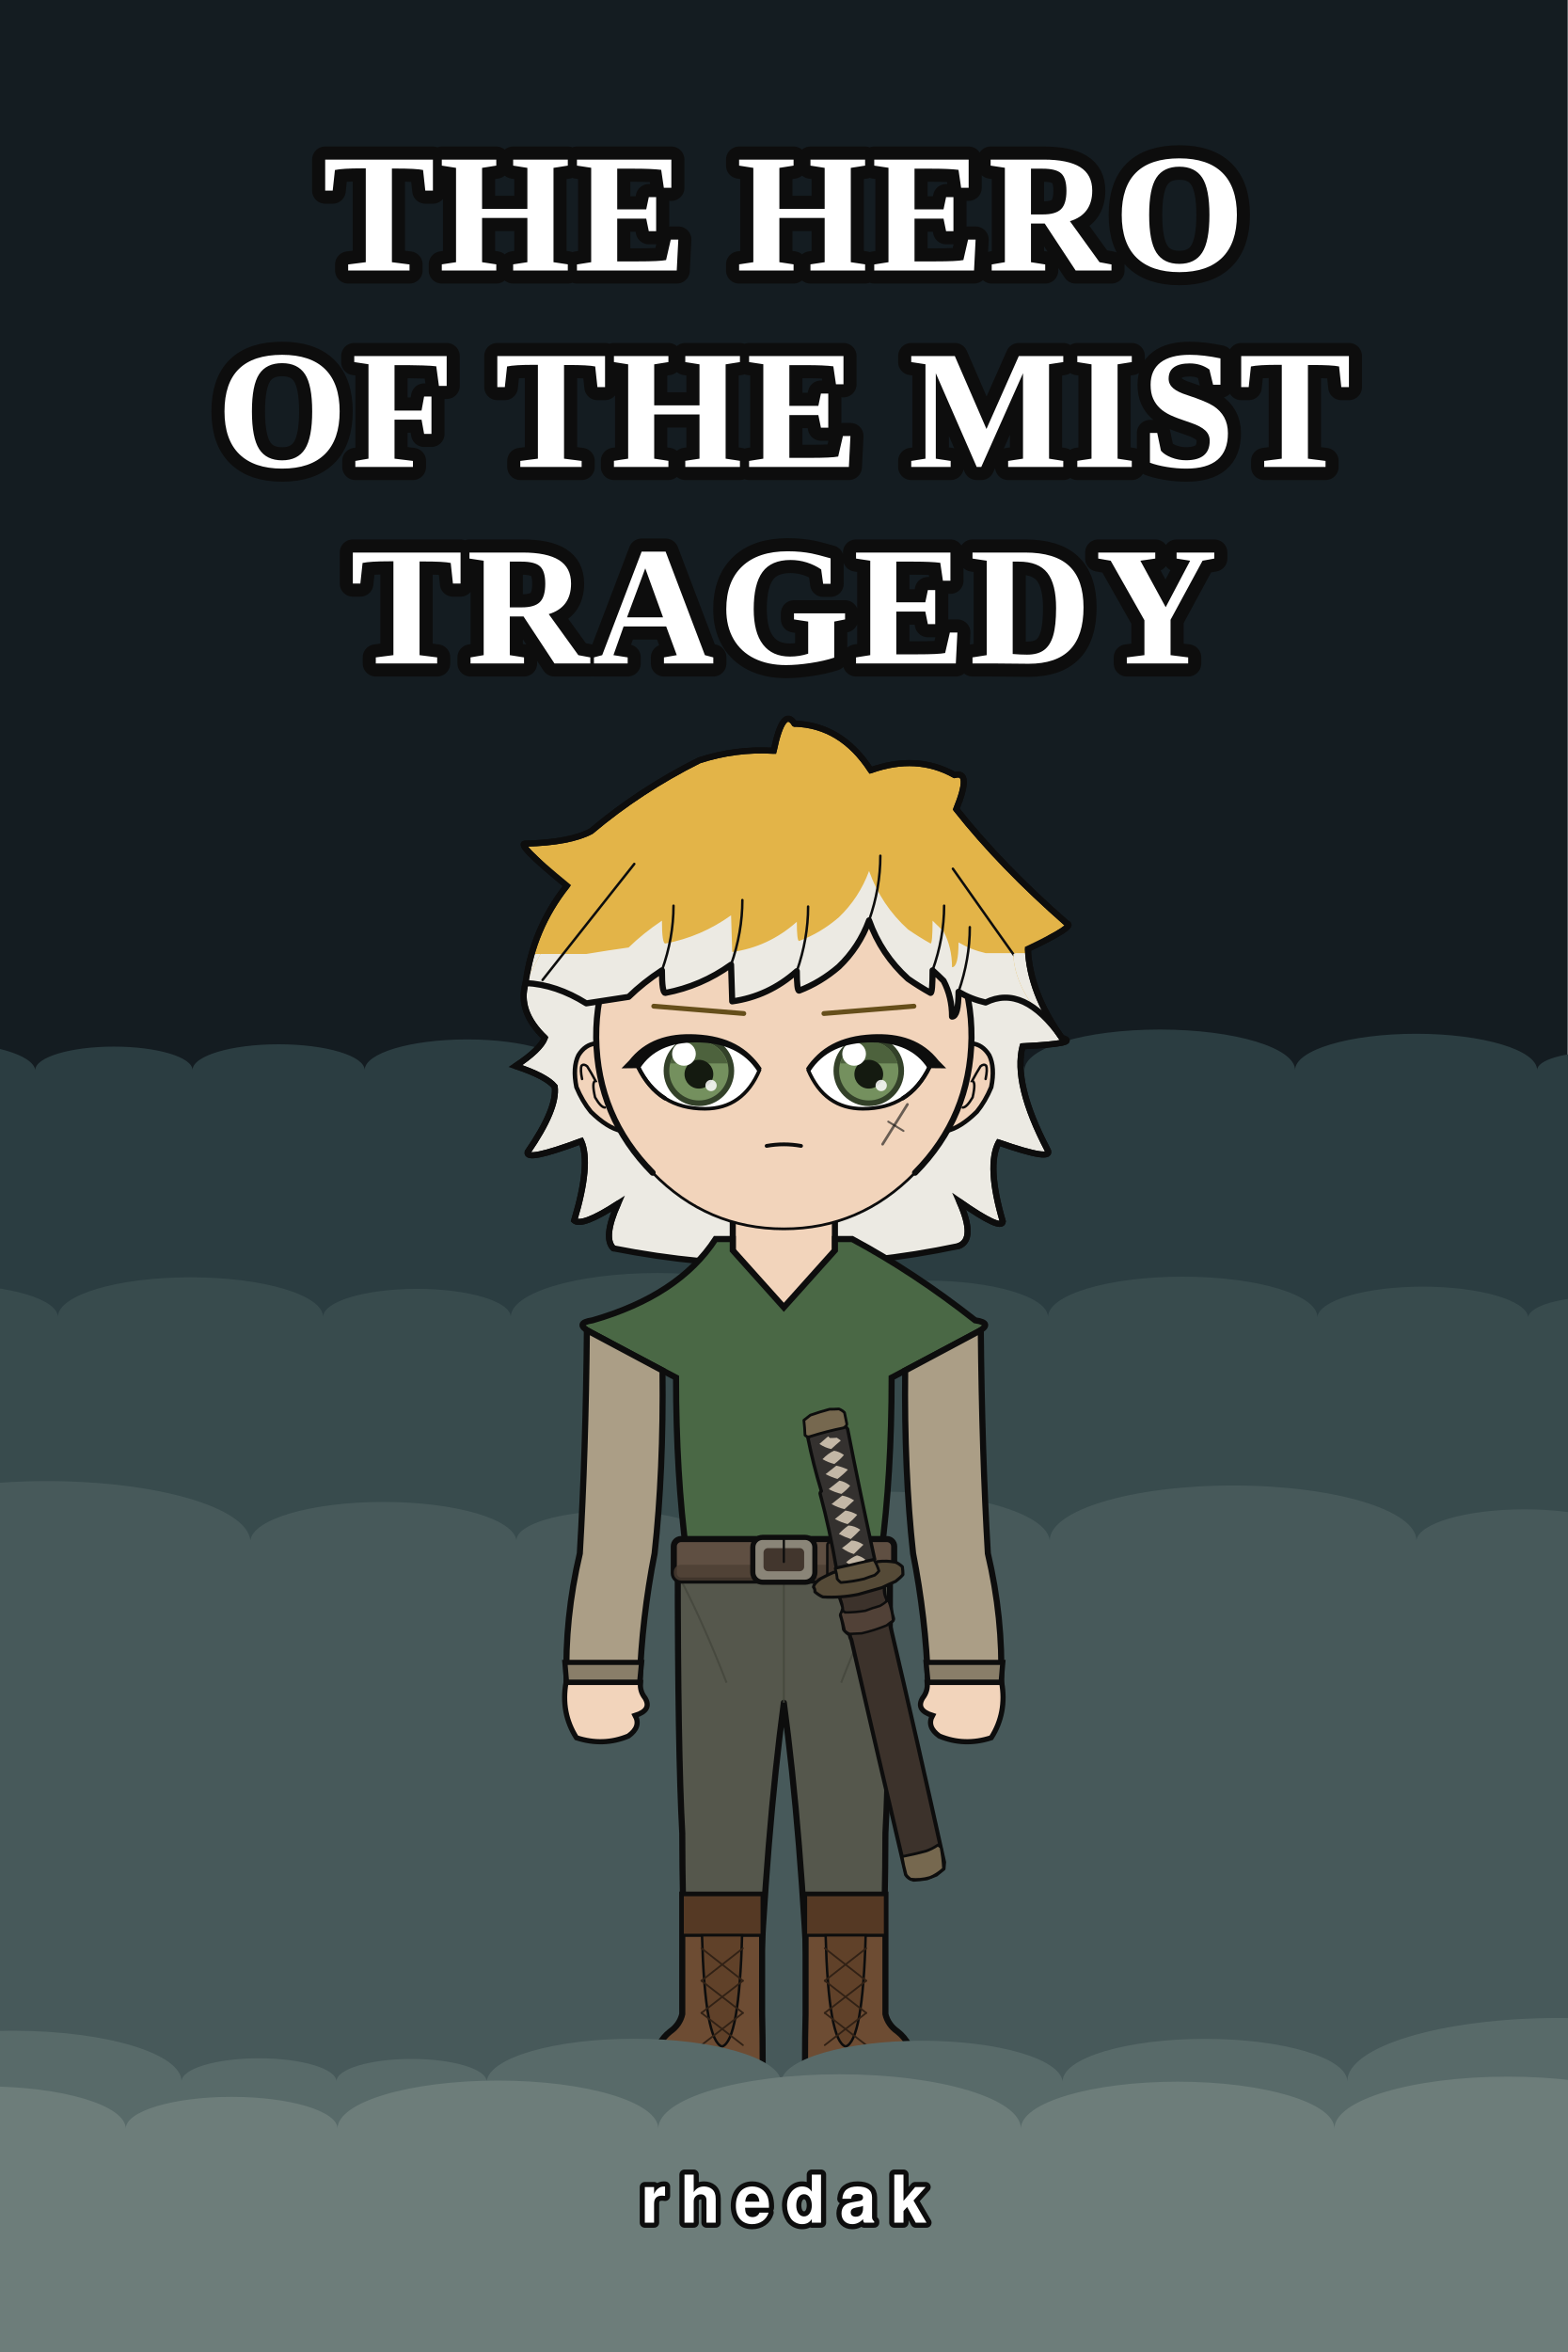
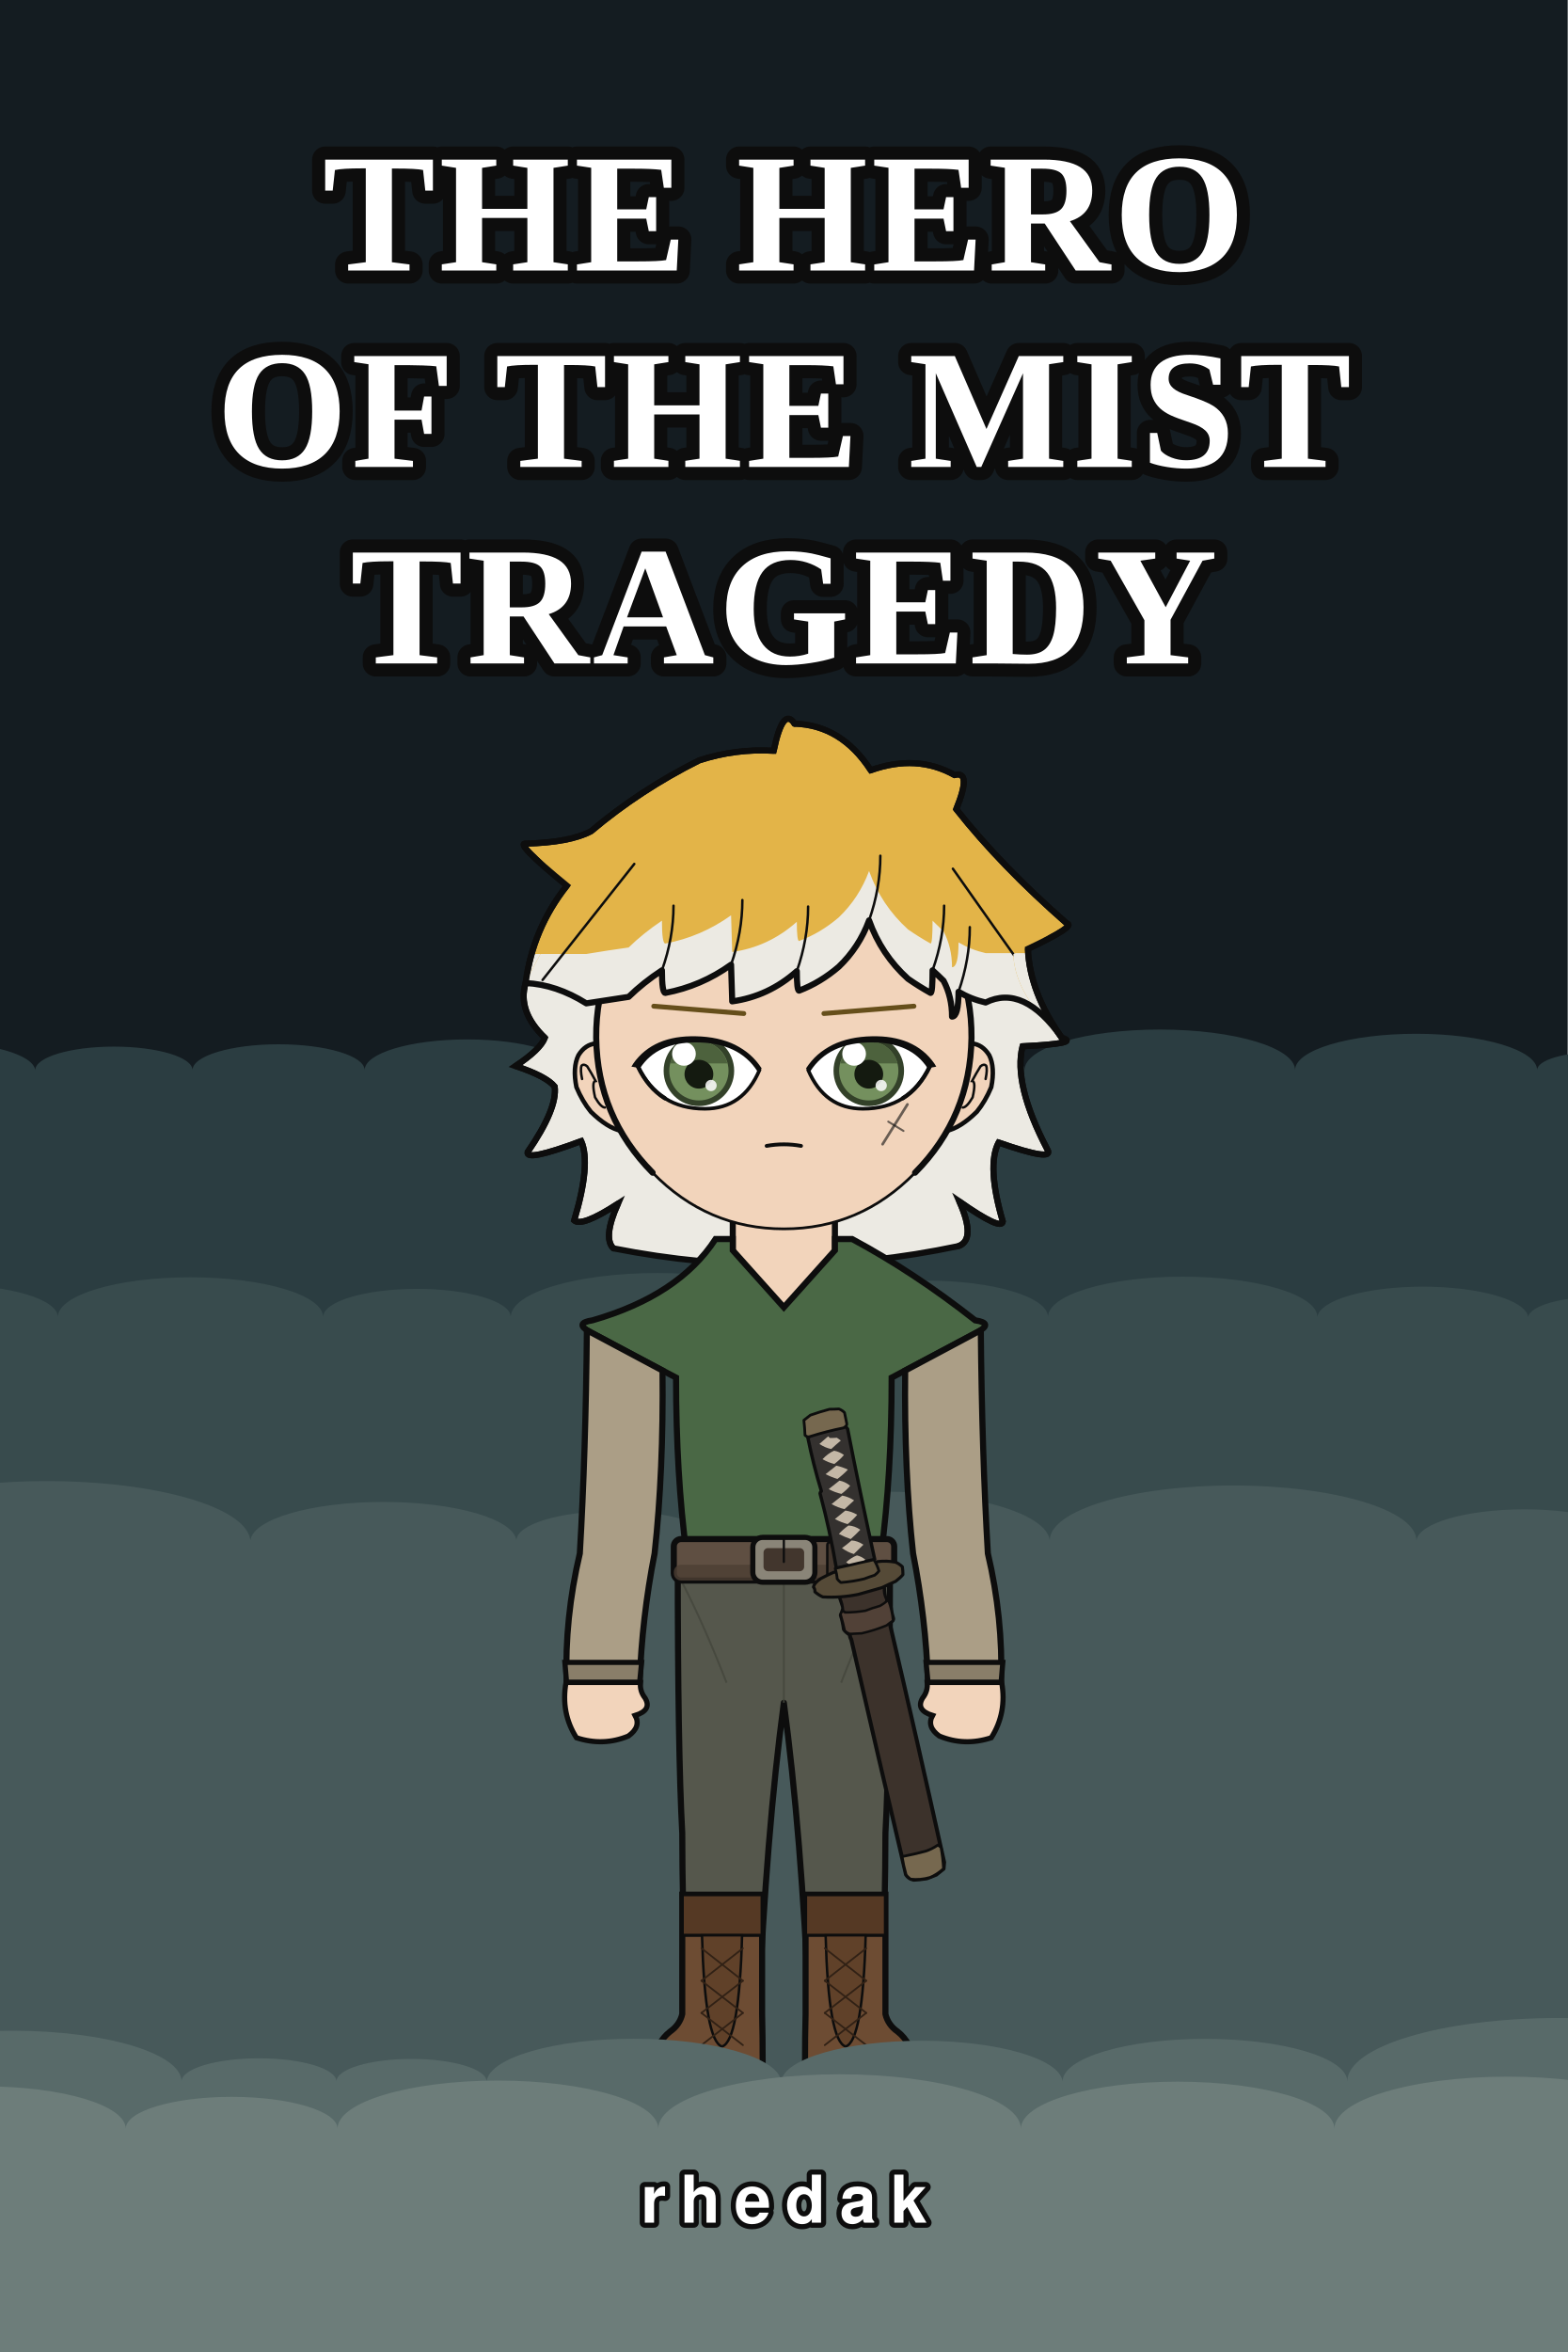
<svg xmlns="http://www.w3.org/2000/svg" width="1000" height="1500" viewBox="0 0 1000 1500">
  <rect width="1000" height="1500" fill="#141c21" />
  <rect y="780.0" width="1000" height="720.0" fill="#1e2b30" />
  <path d="M -100.0 1500.0 L -100.0 682.5 A 61.3 18.4 0 0 1 22.5 682.5 A 50.1 15.0 0 0 1 122.8 682.5 A 54.9 16.5 0 0 1 232.6 682.5 A 65.4 19.6 0 0 1 363.4 682.5 A 37.5 11.3 0 0 1 438.4 682.5 A 47.4 14.2 0 0 1 533.3 682.5 A 60.1 18.0 0 0 1 653.5 682.5 A 86.3 25.9 0 0 1 826.1 682.5 A 77.2 23.2 0 0 1 980.5 682.5 A 38.3 11.5 0 0 1 1057.1 682.5 A 87.7 26.3 0 0 1 1232.5 682.5 L 1232.5 1500.0 Z" fill="#2b3d41" />
  <path d="M -100.0 1500.0 L -100.0 840.0 A 68.4 20.5 0 0 1 36.9 840.0 A 84.6 25.4 0 0 1 206.1 840.0 A 59.8 18.0 0 0 1 325.8 840.0 A 93.5 28.1 0 0 1 512.9 840.0 A 77.8 23.3 0 0 1 668.5 840.0 A 85.9 25.8 0 0 1 840.3 840.0 A 67.3 20.2 0 0 1 974.8 840.0 A 45.5 13.6 0 0 1 1065.7 840.0 A 60.4 18.1 0 0 1 1186.6 840.0 L 1186.6 1500.0 Z" fill="#384b4d" />
  <path d="M -100.0 1500.0 L -100.0 982.5 A 129.9 39.0 0 0 1 159.7 982.5 A 84.9 25.5 0 0 1 329.4 982.5 A 62.6 18.8 0 0 1 454.7 982.5 A 107.5 32.2 0 0 1 669.6 982.5 A 116.9 35.1 0 0 1 903.5 982.5 A 69.0 20.7 0 0 1 1041.4 982.5 A 90.5 27.2 0 0 1 1222.5 982.5 L 1222.5 1500.0 Z" fill="#47595a" />
  <g transform="translate(140.0 454.5) scale(1.8)">
    <defs>
      <clipPath id="hair-tips">
        <path d="M 84.5 85.5 Q 107.3 85.5 130.0 85.5 Q 137.8 84.2 145.0 83.2 Q 150.1 78.2 156.8 73.7 Q 156.8 81.8 158.0 81.8 Q 170.7 79.4 181.3 71.8 Q 181.5 78.3 181.7 84.8 Q 194.6 83.0 204.6 74.1 Q 204.6 80.9 205.4 80.9 Q 213.0 78.1 219.5 72.5 Q 226.7 65.6 230.2 56.1 Q 234.5 68.2 244.0 76.8 Q 247.9 79.5 252.0 81.8 Q 252.7 81.8 252.7 73.7 Q 254.7 75.6 256.6 77.5 Q 259.6 83.2 259.6 90.2 Q 261.9 90.2 261.9 81.4 Q 266.3 84.0 271.5 85.2 Q 293.5 85.2 315.5 85.2 Q 315.5 220.6 315.5 290.8 Q 200.0 290.8 84.5 290.8 Z" />
      </clipPath>
      <clipPath id="hair-front">
        <path d="M 108.5 95.8 Q 119.3 96.3 130.0 103.0 Q 137.8 101.8 145.0 100.7 Q 150.1 95.7 156.8 91.3 Q 156.8 99.3 158.0 99.3 Q 170.7 96.9 181.3 89.3 Q 181.5 95.8 181.7 102.3 Q 194.6 100.5 204.6 91.6 Q 204.6 98.5 205.4 98.5 Q 213.0 95.6 219.5 90.0 Q 226.7 83.1 230.2 73.6 Q 234.5 85.7 244.0 94.3 Q 247.9 97.0 252.0 99.3 Q 252.7 99.3 252.7 91.3 Q 254.7 93.1 256.6 95.0 Q 259.6 100.7 259.6 107.7 Q 261.9 107.7 261.9 98.9 Q 266.3 101.5 271.5 102.7 Q 285.0 96.0 298.5 115.2 Q 281.9 100.1 281.3 85.6 Q 297.5 77.9 294.2 77.1 Q 272.4 58.0 257.4 39.1 Q 262.7 26.1 256.8 27.7 Q 244.3 20.7 228.9 26.1 Q 219.1 11.0 203.6 10.6 Q 199.8 4.7 196.6 19.6 Q 183.9 18.8 171.8 22.8 Q 152.1 32.6 135.8 46.4 Q 128.8 50.2 114.0 50.5 Q 110.0 50.0 127.7 64.6 Q 116.4 78.9 108.5 95.8 Z" />
      </clipPath>
    </defs>
    <path d="M 139.6 189.8 Q 135.8 186.1 141.2 174.0 Q 128.4 182.3 125.7 179.9 Q 131.7 159.9 128.2 151.8 Q 108.4 159.2 109.2 155.7 Q 119.8 140.3 118.8 132.5 Q 115.8 128.8 104.9 125.2 Q 113.7 119.4 115.3 115.2 Q 105.5 105.8 108.5 95.8 Q 111.0 76.6 123.1 61.3 Q 104.3 45.9 108.6 46.4 Q 124.2 46.0 131.7 42.0 Q 149.0 27.4 170.0 16.9 Q 182.9 12.7 196.4 13.5 Q 199.7 -2.3 203.8 3.9 Q 220.4 4.4 230.8 20.4 Q 247.1 14.6 260.5 22.1 Q 266.7 20.4 261.1 34.2 Q 277.0 54.3 300.3 74.7 Q 303.8 75.5 286.5 83.7 Q 287.1 99.1 298.5 115.2 Q 305.5 117.2 284.6 118.2 Q 281.2 131.5 293.4 154.8 Q 296.1 159.3 276.1 152.3 Q 271.8 160.6 277.6 180.3 Q 277.2 183.7 262.2 173.2 Q 268.2 186.7 261.9 189.0 Q 200.8 201.9 139.6 189.8 Z" fill="#e3b448" />
    <path d="M 139.6 189.8 Q 135.8 186.1 141.2 174.0 Q 128.4 182.3 125.7 179.9 Q 131.7 159.9 128.2 151.8 Q 108.4 159.2 109.2 155.7 Q 119.8 140.3 118.8 132.5 Q 115.8 128.8 104.9 125.2 Q 113.7 119.4 115.3 115.2 Q 105.5 105.8 108.5 95.8 Q 111.0 76.6 123.1 61.3 Q 104.3 45.9 108.6 46.4 Q 124.2 46.0 131.7 42.0 Q 149.0 27.4 170.0 16.9 Q 182.9 12.7 196.4 13.5 Q 199.7 -2.3 203.8 3.9 Q 220.4 4.4 230.8 20.4 Q 247.1 14.6 260.5 22.1 Q 266.7 20.4 261.1 34.2 Q 277.0 54.3 300.3 74.7 Q 303.8 75.5 286.5 83.7 Q 287.1 99.1 298.5 115.2 Q 305.5 117.2 284.6 118.2 Q 281.2 131.5 293.4 154.8 Q 296.1 159.3 276.1 152.3 Q 271.8 160.6 277.6 180.3 Q 277.2 183.7 262.2 173.2 Q 268.2 186.7 261.9 189.0 Q 200.8 201.9 139.6 189.8 Z" fill="#eceae3" clip-path="url(#hair-tips)" />
    <path d="M 139.6 189.8 Q 135.8 186.1 141.2 174.0 Q 128.4 182.3 125.7 179.9 Q 131.7 159.9 128.2 151.8 Q 108.4 159.2 109.2 155.7 Q 119.8 140.3 118.8 132.5 Q 115.8 128.8 104.9 125.2 Q 113.7 119.4 115.3 115.2 Q 105.5 105.8 108.5 95.8 Q 111.0 76.6 123.1 61.3 Q 104.3 45.9 108.6 46.4 Q 124.2 46.0 131.7 42.0 Q 149.0 27.4 170.0 16.9 Q 182.9 12.7 196.4 13.5 Q 199.7 -2.3 203.8 3.9 Q 220.4 4.4 230.8 20.4 Q 247.1 14.6 260.5 22.1 Q 266.7 20.4 261.1 34.2 Q 277.0 54.3 300.3 74.7 Q 303.8 75.5 286.5 83.7 Q 287.1 99.1 298.5 115.2 Q 305.5 117.2 284.6 118.2 Q 281.2 131.5 293.4 154.8 Q 296.1 159.3 276.1 152.3 Q 271.8 160.6 277.6 180.3 Q 277.2 183.7 262.2 173.2 Q 268.2 186.7 261.9 189.0 Q 200.8 201.9 139.6 189.8 Z" fill="none" stroke="#0d0d0d" stroke-width="2.16" stroke-linecap="round" stroke-linejoin="round" />
    <path d="M 181.9 199.2 Q 167.3 215.1 138.8 223.6 Q 134.5 224.9 134.5 229.2 Q 134.5 235.6 150.3 235.6 L 152.7 235.6 L 152.7 231.3 L 166.1 231.3 Q 166.1 269.9 169.8 297.9 Q 169.8 318.7 169.8 335.7 L 194.2 335.7 L 200.0 335.7 L 205.8 335.7 L 230.2 335.7 Q 230.2 318.7 230.2 297.9 Q 233.9 269.9 233.9 235.6 L 233.9 231.3 L 247.3 231.3 L 247.3 235.6 L 249.7 235.6 Q 265.5 235.6 265.5 229.2 Q 265.5 224.9 261.2 223.6 Q 240.6 206.9 218.1 199.2 Z" fill="#f2d4bb" stroke="#0d0d0d" stroke-width="2.16" />
    <rect x="181.9" y="172.5" width="36.3" height="38.0" rx="12.7" fill="#f2d4bb" />
    <line x1="181.9" y1="172.5" x2="181.9" y2="199.2" stroke="#0d0d0d" stroke-width="2.16" />
    <line x1="218.1" y1="172.5" x2="218.1" y2="199.2" stroke="#0d0d0d" stroke-width="2.16" />
    <path d="M 162.4 300.1 L 237.6 300.1 Q 237.6 367.9 236.0 397.0 Q 236.0 419.4 234.7 461.1 L 209.0 461.1 Q 206.2 397.0 200.0 350.8 Q 193.8 397.0 191.0 461.1 L 165.3 461.1 Q 164.0 419.4 164.0 397.0 Q 162.4 367.9 162.4 300.1 Z" fill="#55574c" stroke="#0d0d0d" stroke-width="2.16" stroke-linejoin="round" />
    <line x1="200.0" y1="306.2" x2="200.0" y2="350.8" stroke="#44463c" stroke-width="0.71" opacity="0.8" />
    <path d="M 164.0 308.2 Q 171.8 323.4 179.7 343.7" fill="none" stroke="#44463c" stroke-width="0.71" opacity="0.8" />
    <path d="M 236.0 308.2 Q 228.2 323.4 220.3 343.7" fill="none" stroke="#44463c" stroke-width="0.71" opacity="0.8" />
    <path d="M 192.3 418.8 L 192.3 461.1 Q 192.5 468.3 192.5 479.7 Q 192.5 485.0 187.3 485.0 L 159.0 485.0 Q 153.8 485.0 153.8 478.7 Q 154.7 471.2 159.7 467.3 Q 163.1 464.9 164.0 461.1 L 164.0 418.8 Z" fill="#6d4c33" stroke="#0d0d0d" stroke-width="2.16" />
    <path d="M 192.5 479.3 L 153.8 479.3 L 153.8 479.7 Q 153.8 485.0 159.0 485.0 L 187.3 485.0 Q 192.5 485.0 192.5 479.7 Z" fill="#4c3320" />
    <rect x="164.0" y="418.8" width="28.3" height="14.4" fill="#553924" stroke="#0d0d0d" stroke-width="1.11" />
    <path d="M 171.0 433.2 L 185.2 433.2 Q 184.2 470.7 178.1 472.6 Q 172.0 470.7 171.0 433.2 Z" fill="#604129" stroke="#0d0d0d" stroke-width="0.87" />
    <line x1="185.5" y1="437.8" x2="170.8" y2="449.3" stroke="#312115" stroke-width="0.63" stroke-linecap="round" />
    <line x1="170.8" y1="437.8" x2="185.5" y2="449.3" stroke="#312115" stroke-width="0.63" stroke-linecap="round" />
    <line x1="185.5" y1="449.3" x2="170.8" y2="460.7" stroke="#312115" stroke-width="0.63" stroke-linecap="round" />
    <line x1="170.8" y1="449.3" x2="185.5" y2="460.7" stroke="#312115" stroke-width="0.63" stroke-linecap="round" />
    <line x1="185.5" y1="460.7" x2="170.8" y2="472.1" stroke="#312115" stroke-width="0.63" stroke-linecap="round" />
    <line x1="170.8" y1="460.7" x2="185.5" y2="472.1" stroke="#312115" stroke-width="0.63" stroke-linecap="round" />
    <path d="M 207.7 418.8 L 207.7 461.1 Q 207.5 468.3 207.5 479.7 Q 207.5 485.0 212.7 485.0 L 241.0 485.0 Q 246.2 485.0 246.2 478.7 Q 245.3 471.2 240.3 467.3 Q 236.9 464.9 236.0 461.1 L 236.0 418.8 Z" fill="#6d4c33" stroke="#0d0d0d" stroke-width="2.16" />
    <path d="M 207.5 479.3 L 246.2 479.3 L 246.2 479.7 Q 246.2 485.0 241.0 485.0 L 212.7 485.0 Q 207.5 485.0 207.5 479.7 Z" fill="#4c3320" />
    <rect x="207.7" y="418.8" width="28.3" height="14.4" fill="#553924" stroke="#0d0d0d" stroke-width="1.11" />
    <path d="M 214.8 433.2 L 229.0 433.2 Q 228.0 470.7 221.9 472.6 Q 215.8 470.7 214.8 433.2 Z" fill="#604129" stroke="#0d0d0d" stroke-width="0.87" />
    <line x1="229.2" y1="437.8" x2="214.5" y2="449.3" stroke="#312115" stroke-width="0.63" stroke-linecap="round" />
    <line x1="214.5" y1="437.8" x2="229.2" y2="449.3" stroke="#312115" stroke-width="0.63" stroke-linecap="round" />
    <line x1="229.2" y1="449.3" x2="214.5" y2="460.7" stroke="#312115" stroke-width="0.63" stroke-linecap="round" />
    <line x1="214.5" y1="449.3" x2="229.2" y2="460.7" stroke="#312115" stroke-width="0.63" stroke-linecap="round" />
    <line x1="229.2" y1="460.7" x2="214.5" y2="472.1" stroke="#312115" stroke-width="0.63" stroke-linecap="round" />
    <line x1="214.5" y1="460.7" x2="229.2" y2="472.1" stroke="#312115" stroke-width="0.63" stroke-linecap="round" />
    <path d="M 175.8 186.5 Q 162.8 206.5 132.2 215.3 Q 125.5 216.3 131.4 219.5 L 161.8 235.6 Q 161.8 269.9 165.5 297.9 Q 165.2 299.1 165.2 300.1 L 234.8 300.1 Q 234.8 299.1 234.5 297.9 Q 238.2 269.9 238.2 235.6 L 268.6 219.5 Q 274.5 216.3 267.8 215.3 Q 246.2 198.3 224.2 186.5 L 218.1 186.5 L 218.1 190.5 L 200.0 210.7 L 181.9 190.5 L 181.9 186.5 Z" fill="#4a6845" stroke="#0d0d0d" stroke-width="2.16" />
    <rect x="161.0" y="292.8" width="78.1" height="14.7" rx="2.6" fill="#5f4f42" stroke="#0d0d0d" stroke-width="2.16" />
    <rect x="161.0" y="301.9" width="78.1" height="5.6" rx="2.6" fill="#4c3e33" opacity="0.8" />
    <rect x="189.0" y="292.2" width="22.0" height="15.9" rx="3.5" fill="#8a8578" stroke="#0d0d0d" stroke-width="1.83" />
    <rect x="192.8" y="296.0" width="14.4" height="8.2" rx="1.6" fill="#42362d" />
    <line x1="200.0" y1="292.2" x2="200.0" y2="300.9" stroke="#0d0d0d" stroke-width="0.79" stroke-linecap="round" />
    <rect x="215.4" y="293.9" width="3.2" height="12.3" rx="1.0" fill="#42362d" stroke="#0d0d0d" stroke-width="0.87" />
    <path d="M 250.7 413.0 Q 248.3 413.4 246.0 413.5 Q 244.2 413.1 243.3 411.7 Q 233.4 369.7 223.9 328.4 Q 223.4 327.6 223.4 326.7 Q 221.9 325.7 221.3 324.8 Q 221.0 322.3 220.2 319.8 Q 220.8 318.4 221.1 317.2 Q 220.5 315.4 219.9 313.6 Q 220.4 313.1 221.0 312.7 Q 224.2 312.4 227.5 311.8 Q 231.0 310.9 234.4 309.5 Q 235.0 309.4 235.5 310.0 Q 235.5 311.9 236.0 313.9 Q 236.8 314.4 237.7 314.9 Q 237.8 317.9 238.7 320.8 Q 239.0 321.6 237.5 322.5 Q 247.4 364.7 256.8 407.3 Q 256.7 408.5 256.6 409.6 Q 255.3 410.7 254.0 411.7 Q 252.4 412.3 250.7 413.0 Z" fill="#3c322b" stroke="#0d0d0d" stroke-width="1.40" stroke-linejoin="round" />
    <path d="M 235.5 310.0 Q 235.3 312.1 236.3 314.1 Q 236.6 315.1 235.5 316.2 Q 231.2 317.9 227.0 319.1 Q 225.1 319.2 223.1 319.3 Q 222.0 319.1 221.0 318.3 Q 220.9 315.9 219.9 313.6 Q 220.4 313.1 221.0 312.7 Q 224.2 312.4 227.5 311.8 Q 231.0 310.9 234.4 309.5 Q 235.0 309.4 235.5 310.0 Z" fill="#3c322b" stroke="#0d0d0d" stroke-width="0.86" stroke-linejoin="round" />
    <path d="M 237.0 314.4 Q 238.4 318.0 238.7 321.7 Q 237.5 322.5 236.4 323.4 Q 232.0 325.2 227.6 326.2 Q 225.5 326.3 223.4 326.4 Q 222.5 326.1 221.6 325.3 Q 221.0 322.5 220.2 319.8 Q 219.9 319.0 221.0 318.3 Q 221.3 318.6 221.7 318.8 Q 225.3 318.8 228.9 318.2 Q 231.4 317.2 234.0 316.5 Q 235.5 315.7 237.0 314.4 Z" fill="#514137" stroke="#0d0d0d" stroke-width="0.86" stroke-linejoin="round" />
    <path d="M 254.6 401.2 Q 255.2 401.6 255.7 402.0 Q 256.4 405.8 256.6 409.6 Q 254.1 411.8 251.8 412.7 Q 248.3 413.7 244.9 413.3 Q 243.8 412.5 243.3 411.7 Q 242.4 408.5 241.9 405.3 Q 246.1 404.5 250.2 403.4 Q 252.4 402.7 254.6 401.2 Z" fill="#76684f" stroke="#0d0d0d" stroke-width="0.97" stroke-linejoin="round" />
    <path d="M 210.5 309.8 Q 210.8 308.3 213.1 306.8 Q 215.3 305.6 217.6 304.6 Q 218.5 304.3 219.4 305.1 Q 219.0 306.4 219.9 307.6 Q 222.4 307.5 224.9 307.4 Q 227.8 306.4 230.7 305.9 Q 231.9 305.3 232.9 304.7 Q 233.1 303.1 232.4 301.6 Q 232.4 301.2 233.2 300.8 Q 236.4 300.4 239.6 301.0 Q 240.8 301.5 242.0 302.6 Q 242.2 304.0 242.2 305.4 Q 241.3 306.5 239.6 307.8 Q 237.2 308.8 234.8 310.0 Q 230.6 311.2 226.4 312.4 Q 220.0 313.7 213.8 313.3 Q 212.4 312.7 211.0 311.5 Q 211.1 310.6 210.5 309.8 Z" fill="#554a37" stroke="#0d0d0d" stroke-width="1.08" stroke-linejoin="round" />
    <path d="M 221.6 252.8 Q 222.3 253.3 222.6 253.8 Q 227.1 276.8 232.2 300.0 Q 231.8 300.2 230.9 300.3 Q 225.4 301.6 219.7 302.9 Q 218.8 303.1 218.6 303.1 Q 216.3 289.6 212.9 276.9 Q 212.7 276.4 213.3 275.8 Q 210.4 266.3 208.5 256.8 Q 210.5 255.5 212.5 254.9 Q 217.0 254.1 221.6 252.8 Z" fill="#34312f" stroke="#0d0d0d" stroke-width="1.19" stroke-linejoin="round" />
    <path d="M 207.8 250.4 Q 208.5 249.8 209.3 249.2 Q 211.7 248.4 214.1 247.5 Q 214.8 247.5 215.5 247.4 Q 216.0 247.8 216.5 248.2 Q 215.9 248.7 215.4 249.1 Q 213.7 249.4 212.1 249.9 Q 211.0 250.5 209.9 251.4 Q 208.8 251.2 207.8 250.4 Z" fill="#c3b7a6" />
    <path d="M 220.2 257.9 Q 218.4 259.4 216.8 260.9 Q 214.7 260.5 212.6 259.1 Q 214.1 257.8 215.7 256.4 Q 216.0 256.7 216.3 257.0 Q 217.6 257.0 218.8 256.9 Q 219.5 257.4 220.2 257.9 Z" fill="#c3b7a6" />
    <path d="M 213.7 264.5 Q 215.7 262.4 217.8 261.5 Q 219.6 261.8 221.3 263.0 Q 220.0 264.6 217.9 266.2 Q 215.8 265.7 213.7 264.5 Z" fill="#c3b7a6" />
    <path d="M 214.8 269.8 Q 216.7 268.3 218.6 266.8 Q 220.6 267.2 222.7 268.2 Q 221.1 269.9 219.0 271.5 Q 216.9 270.9 214.8 269.8 Z" fill="#c3b7a6" />
    <path d="M 215.9 275.1 Q 217.8 273.6 219.7 272.1 Q 221.6 272.4 223.5 273.9 Q 222.3 275.4 220.4 276.8 Q 218.1 276.3 215.9 275.1 Z" fill="#c3b7a6" />
    <path d="M 216.9 280.4 Q 218.8 278.9 220.7 277.4 Q 222.9 277.8 224.9 279.1 Q 223.3 280.6 221.5 282.2 Q 219.2 281.7 216.9 280.4 Z" fill="#c3b7a6" />
    <path d="M 218.1 285.7 Q 220.0 284.2 221.8 282.7 Q 224.0 283.0 226.0 284.2 Q 224.7 285.8 222.6 287.5 Q 220.3 286.9 218.1 285.7 Z" fill="#c3b7a6" />
    <path d="M 219.5 291.0 Q 220.8 289.5 222.9 288.0 Q 225.1 288.1 227.1 289.5 Q 225.6 291.1 223.7 292.8 Q 221.6 292.1 219.5 291.0 Z" fill="#c3b7a6" />
    <path d="M 220.6 296.0 Q 222.4 294.7 224.0 293.3 Q 226.1 293.4 228.2 294.8 Q 226.5 296.4 224.8 298.1 Q 222.7 297.5 220.6 296.0 Z" fill="#c3b7a6" />
    <path d="M 228.9 300.1 Q 227.4 301.3 225.9 302.5 Q 224.7 302.4 223.5 302.1 Q 222.8 301.6 222.1 301.0 Q 224.0 299.3 225.9 298.6 Q 227.4 298.9 228.9 300.1 Z" fill="#c3b7a6" />
    <path d="M 233.7 304.1 Q 233.2 304.8 232.2 305.6 Q 230.3 306.2 228.5 306.9 Q 224.3 307.9 220.2 308.2 Q 219.3 307.5 218.9 306.9 Q 218.8 305.3 218.2 303.2 Q 219.3 303.0 220.4 302.7 Q 223.3 302.1 226.5 301.3 Q 227.6 301.1 228.8 300.8 Q 230.4 300.5 231.9 300.1 Q 233.1 302.0 233.7 304.1 Z" fill="#5e523d" stroke="#0d0d0d" stroke-width="0.97" stroke-linejoin="round" />
    <path d="M 207.5 256.0 Q 207.4 253.4 207.1 250.7 Q 208.2 249.8 209.4 248.9 Q 212.8 247.7 216.2 246.8 Q 217.9 246.8 219.5 246.7 Q 220.6 247.1 221.5 248.0 Q 221.9 249.9 222.3 251.9 Q 222.5 252.6 221.2 253.4 Q 215.2 254.6 209.2 256.5 Q 208.3 256.8 207.5 256.0 Z" fill="#76684f" stroke="#0d0d0d" stroke-width="0.97" stroke-linejoin="round" />
    <path d="M 157.0 233.1 L 130.2 218.8 Q 129.8 262.3 127.7 297.9 Q 122.3 320.8 123.0 343.6 L 148.9 343.6 Q 149.7 320.8 154.2 297.9 Q 157.4 268.7 157.0 233.1 Z" fill="#ab9e86" stroke="#0d0d0d" stroke-width="2.16" />
    <path d="M 122.4 336.5 L 149.6 336.5 L 148.9 343.6 L 123.0 343.6 Z" fill="#897e69" stroke="#0d0d0d" stroke-width="1.83" />
    <path d="M 122.8 343.6 Q 120.9 354.4 126.5 363.2 Q 136.0 366.3 144.9 362.6 Q 149.5 359.3 147.3 355.3 Q 153.4 353.4 150.8 349.1 Q 148.9 346.7 149.2 343.6 Z" fill="#f2d4bb" stroke="#0d0d0d" stroke-width="1.83" />
    <path d="M 243.0 233.1 L 269.8 218.8 Q 270.2 262.3 272.3 297.9 Q 277.7 320.8 277.0 343.6 L 251.1 343.6 Q 250.3 320.8 245.8 297.9 Q 242.6 268.7 243.0 233.1 Z" fill="#ab9e86" stroke="#0d0d0d" stroke-width="2.16" />
    <path d="M 250.4 336.5 L 277.6 336.5 L 277.0 343.6 L 251.1 343.6 Z" fill="#897e69" stroke="#0d0d0d" stroke-width="1.83" />
    <path d="M 277.2 343.6 Q 279.1 354.4 273.5 363.2 Q 264.0 366.3 255.1 362.6 Q 250.5 359.3 252.7 355.3 Q 246.6 353.4 249.2 349.1 Q 251.1 346.7 250.8 343.6 Z" fill="#f2d4bb" stroke="#0d0d0d" stroke-width="1.83" />
    <path d="M 133.5 117.2 Q 129.6 117.5 127.2 121.4 Q 125.1 125.7 126.5 132.7 Q 128.6 137.7 131.6 141.4 Q 137.4 147.1 142.4 148.2 Z" fill="#f2d4bb" />
    <path d="M 133.5 117.2 Q 129.6 117.5 127.2 121.4 Q 125.1 125.7 126.5 132.7 Q 128.6 137.7 131.6 141.4 Q 137.4 147.1 142.4 148.2" fill="none" stroke="#0d0d0d" stroke-width="1.58" stroke-linecap="round" />
    <path d="M 128.5 129.8 Q 127.8 126.4 128.3 125.1 Q 129.1 124.3 130.3 125.3 Q 131.8 127.7 133.3 130.5 Q 131.8 130.6 133.1 136.3 Q 135.2 139.9 136.6 139.9" fill="none" stroke="#0d0d0d" stroke-width="0.87" stroke-linecap="round" />
    <path d="M 266.5 117.2 Q 270.4 117.5 272.8 121.4 Q 274.9 125.7 273.5 132.7 Q 271.4 137.7 268.4 141.4 Q 262.6 147.1 257.6 148.2 Z" fill="#f2d4bb" />
    <path d="M 266.5 117.2 Q 270.4 117.5 272.8 121.4 Q 274.9 125.7 273.5 132.7 Q 271.4 137.7 268.4 141.4 Q 262.6 147.1 257.6 148.2" fill="none" stroke="#0d0d0d" stroke-width="1.58" stroke-linecap="round" />
    <path d="M 271.5 129.8 Q 272.2 126.4 271.7 125.1 Q 270.9 124.3 269.7 125.3 Q 268.2 127.7 266.7 130.5 Q 268.2 130.6 266.9 136.3 Q 264.8 139.9 263.4 139.9" fill="none" stroke="#0d0d0d" stroke-width="0.87" stroke-linecap="round" />
    <path d="M 200.0 47.9 Q 227.6 47.9 247.1 67.6 Q 266.7 87.3 266.5 115.2 Q 266.1 143.2 246.5 163.0 Q 227.1 182.9 200.0 182.9 Q 172.9 182.9 153.5 163.0 Q 133.9 143.2 133.5 115.2 Q 133.3 87.3 152.9 67.6 Q 172.4 47.9 200.0 47.9 Z" fill="#f2d4bb" />
    <path d="M 153.5 163.0 Q 133.9 143.2 133.5 115.2 Q 133.3 87.3 152.9 67.6 Q 172.4 47.9 200.0 47.9 Q 227.6 47.9 247.1 67.6 Q 266.7 87.3 266.5 115.2 Q 266.1 143.2 246.5 163.0" fill="none" stroke="#0d0d0d" stroke-width="2.16" stroke-linecap="round" />
    <path d="M 246.5 163.0 Q 227.1 182.9 200.0 182.9 Q 172.9 182.9 153.5 163.0" fill="none" stroke="#0d0d0d" stroke-width="0.95" stroke-linecap="round" />
    <line x1="185.8" y1="106.6" x2="153.9" y2="104.0" stroke="#664f1b" stroke-width="1.73" stroke-linecap="round" />
    <defs>
      <clipPath id="eye-l">
        <path d="M 191.4 126.6 Q 184.6 115.9 168.8 115.9 Q 154.5 115.9 148.3 125.4 Q 155.5 140.3 172.0 140.3 Q 185.5 140.3 191.4 126.6 Z" />
      </clipPath>
    </defs>
    <path d="M 191.4 126.6 Q 184.6 115.9 168.8 115.9 Q 154.5 115.9 148.3 125.4 Q 155.5 140.3 172.0 140.3 Q 185.5 140.3 191.4 126.6 Z" fill="white" stroke="none" />
    <g clip-path="url(#eye-l)">
      <circle cx="169.9" cy="126.9" r="12.5" fill="#334129" />
      <circle cx="169.9" cy="126.9" r="10.5" fill="#74905e" />
      <path d="M 159.72 124.27 A 10.47 10.47 0 0 1 179.99 124.27 Z" fill="#4d623d" />
      <circle cx="169.9" cy="128.1" r="5.1" fill="#141a10" />
      <circle cx="164.6" cy="120.9" r="4.2" fill="white" />
      <circle cx="174.2" cy="132.1" r="2.0" fill="white" opacity="0.85" />
    </g>
    <path d="M 148.32 125.43 L 149.25 127.23 L 150.26 128.92 L 151.34 130.50 L 152.49 131.95 L 153.71 133.30 L 155.01 134.52 L 156.38 135.63 L 157.83 136.62 L 159.34 137.49 L 160.93 138.25 L 162.60 138.89 L 164.33 139.42 L 166.14 139.82 L 168.03 140.12 L 169.98 140.29 L 172.01 140.35 L 173.67 140.29 L 175.27 140.13 L 176.81 139.86 L 178.29 139.49 L 179.72 139.00 L 181.08 138.41 L 182.38 137.71 L 183.62 136.90 L 184.80 135.99 L 185.92 134.97 L 186.98 133.84 L 187.99 132.60 L 188.93 131.25 L 189.81 129.80 L 190.63 128.24 L 191.40 126.57" fill="none" stroke="#0d0d0d" stroke-width="1.27" stroke-linecap="round" />
    <path d="M 148.32 125.43 L 149.25 127.23 L 150.26 128.92 L 151.34 130.50 L 152.49 131.95 L 153.71 133.30 L 155.01 134.52 L 156.38 135.63 L 157.83 136.62" fill="none" stroke="#0d0d0d" stroke-width="1.47" stroke-linecap="round" />
-     <path d="M 192.15 126.05 L 191.24 124.74 L 190.24 123.48 L 189.17 122.31 L 188.05 121.19 L 186.87 120.14 L 185.60 119.17 L 184.26 118.28 L 182.85 117.47 L 181.35 116.74 L 179.78 116.09 L 178.13 115.53 L 176.41 115.05 L 174.61 114.65 L 172.74 114.34 L 170.80 114.12 L 168.78 113.97 L 166.94 113.91 L 165.15 113.93 L 163.40 114.02 L 161.70 114.19 L 160.04 114.45 L 158.43 114.79 L 156.86 115.22 L 155.34 115.74 L 153.87 116.35 L 152.44 117.06 L 151.07 117.87 L 149.75 118.77 L 148.50 119.77 L 147.30 120.87 L 146.18 122.06 L 145.19 123.24 L 142.46 126.02 L 149.07 125.95 L 149.86 124.82 L 150.69 123.80 L 151.57 122.84 L 152.52 121.96 L 153.53 121.14 L 154.59 120.40 L 155.72 119.73 L 156.92 119.12 L 158.17 118.59 L 159.49 118.13 L 160.88 117.73 L 162.33 117.41 L 163.84 117.16 L 165.42 116.98 L 167.07 116.87 L 168.78 116.83 L 170.68 116.87 L 172.50 116.99 L 174.25 117.20 L 175.93 117.48 L 177.54 117.84 L 179.08 118.29 L 180.54 118.81 L 181.93 119.41 L 183.26 120.09 L 184.51 120.85 L 185.69 121.68 L 186.81 122.60 L 187.86 123.59 L 188.85 124.67 L 189.77 125.83 L 190.64 127.09 Z" fill="#0d0d0d" stroke="none" />
+     <path d="M 192.15 126.05 L 191.24 124.74 L 190.24 123.48 L 189.17 122.31 L 188.02 121.22 L 186.80 120.22 L 185.51 119.31 L 184.16 118.47 L 182.74 117.70 L 181.24 117.02 L 179.67 116.43 L 178.03 115.92 L 176.32 115.50 L 174.54 115.16 L 172.69 114.91 L 170.77 114.74 L 168.78 114.66 L 166.97 114.66 L 165.22 114.73 L 163.52 114.88 L 161.88 115.11 L 160.29 115.42 L 158.76 115.81 L 157.28 116.28 L 155.85 116.84 L 154.49 117.48 L 153.18 118.20 L 151.93 119.01 L 150.74 119.91 L 149.61 120.89 L 148.56 121.95 L 147.56 123.10 L 146.68 124.28 L 145.98 125.42 L 149.07 125.95 L 149.86 124.82 L 150.69 123.80 L 151.57 122.84 L 152.52 121.96 L 153.53 121.14 L 154.59 120.40 L 155.72 119.73 L 156.92 119.12 L 158.17 118.59 L 159.49 118.13 L 160.88 117.73 L 162.33 117.41 L 163.84 117.16 L 165.42 116.98 L 167.07 116.87 L 168.78 116.83 L 170.68 116.87 L 172.50 116.99 L 174.25 117.20 L 175.93 117.48 L 177.54 117.84 L 179.08 118.29 L 180.54 118.81 L 181.93 119.41 L 183.26 120.09 L 184.51 120.85 L 185.69 121.68 L 186.81 122.60 L 187.86 123.59 L 188.85 124.67 L 189.77 125.83 L 190.64 127.09 Z" fill="#0d0d0d" stroke="none" />
    <line x1="214.2" y1="106.6" x2="246.1" y2="104.0" stroke="#664f1b" stroke-width="1.73" stroke-linecap="round" />
    <defs>
      <clipPath id="eye-r">
        <path d="M 208.6 126.6 Q 215.4 115.9 231.2 115.9 Q 245.5 115.9 251.7 125.4 Q 244.5 140.3 228.0 140.3 Q 214.5 140.3 208.6 126.6 Z" />
      </clipPath>
    </defs>
    <path d="M 208.6 126.6 Q 215.4 115.9 231.2 115.9 Q 245.5 115.9 251.7 125.4 Q 244.5 140.3 228.0 140.3 Q 214.5 140.3 208.6 126.6 Z" fill="white" stroke="none" />
    <g clip-path="url(#eye-r)">
      <circle cx="230.1" cy="126.9" r="12.5" fill="#334129" />
      <circle cx="230.1" cy="126.9" r="10.5" fill="#74905e" />
      <path d="M 220.01 124.27 A 10.47 10.47 0 0 1 240.28 124.27 Z" fill="#4d623d" />
      <circle cx="230.1" cy="128.1" r="5.1" fill="#141a10" />
      <circle cx="224.9" cy="120.9" r="4.2" fill="white" />
      <circle cx="234.5" cy="132.1" r="2.0" fill="white" opacity="0.85" />
    </g>
    <path d="M 251.68 125.43 L 250.75 127.23 L 249.74 128.92 L 248.66 130.50 L 247.51 131.95 L 246.29 133.30 L 244.99 134.52 L 243.62 135.63 L 242.17 136.62 L 240.66 137.49 L 239.07 138.25 L 237.40 138.89 L 235.67 139.42 L 233.86 139.82 L 231.97 140.12 L 230.02 140.29 L 227.99 140.35 L 226.33 140.29 L 224.73 140.13 L 223.19 139.86 L 221.71 139.49 L 220.28 139.00 L 218.92 138.41 L 217.62 137.71 L 216.38 136.90 L 215.20 135.99 L 214.08 134.97 L 213.02 133.84 L 212.01 132.60 L 211.07 131.25 L 210.19 129.80 L 209.37 128.24 L 208.60 126.57" fill="none" stroke="#0d0d0d" stroke-width="1.27" stroke-linecap="round" />
    <path d="M 251.68 125.43 L 250.75 127.23 L 249.74 128.92 L 248.66 130.50 L 247.51 131.95 L 246.29 133.30 L 244.99 134.52 L 243.62 135.63 L 242.17 136.62" fill="none" stroke="#0d0d0d" stroke-width="1.47" stroke-linecap="round" />
-     <path d="M 207.85 126.05 L 208.76 124.74 L 209.76 123.48 L 210.83 122.31 L 211.95 121.19 L 213.13 120.14 L 214.40 119.17 L 215.74 118.28 L 217.15 117.47 L 218.65 116.74 L 220.22 116.09 L 221.87 115.53 L 223.59 115.05 L 225.39 114.65 L 227.26 114.34 L 229.20 114.12 L 231.22 113.97 L 233.06 113.91 L 234.85 113.93 L 236.60 114.02 L 238.30 114.19 L 239.96 114.45 L 241.57 114.79 L 243.14 115.22 L 244.66 115.74 L 246.13 116.35 L 247.56 117.06 L 248.93 117.87 L 250.25 118.77 L 251.50 119.77 L 252.70 120.87 L 253.82 122.06 L 254.81 123.24 L 257.54 126.02 L 250.93 125.95 L 250.14 124.82 L 249.31 123.80 L 248.43 122.84 L 247.48 121.96 L 246.47 121.14 L 245.41 120.40 L 244.28 119.73 L 243.08 119.12 L 241.83 118.59 L 240.51 118.13 L 239.12 117.73 L 237.67 117.41 L 236.16 117.16 L 234.58 116.98 L 232.93 116.87 L 231.22 116.83 L 229.32 116.87 L 227.50 116.99 L 225.75 117.20 L 224.07 117.48 L 222.46 117.84 L 220.92 118.29 L 219.46 118.81 L 218.07 119.41 L 216.74 120.09 L 215.49 120.85 L 214.31 121.68 L 213.19 122.60 L 212.14 123.59 L 211.15 124.67 L 210.23 125.83 L 209.36 127.09 Z" fill="#0d0d0d" stroke="none" />
+     <path d="M 207.85 126.05 L 208.76 124.74 L 209.76 123.48 L 210.83 122.31 L 211.98 121.22 L 213.20 120.22 L 214.49 119.31 L 215.84 118.47 L 217.26 117.70 L 218.76 117.02 L 220.33 116.43 L 221.97 115.92 L 223.68 115.50 L 225.46 115.16 L 227.31 114.91 L 229.23 114.74 L 231.22 114.66 L 233.03 114.66 L 234.78 114.73 L 236.48 114.88 L 238.12 115.11 L 239.71 115.42 L 241.24 115.81 L 242.72 116.28 L 244.15 116.84 L 245.51 117.48 L 246.82 118.20 L 248.07 119.01 L 249.26 119.91 L 250.39 120.89 L 251.44 121.95 L 252.44 123.10 L 253.32 124.28 L 254.02 125.42 L 250.93 125.95 L 250.14 124.82 L 249.31 123.80 L 248.43 122.84 L 247.48 121.96 L 246.47 121.14 L 245.41 120.40 L 244.28 119.73 L 243.08 119.12 L 241.83 118.59 L 240.51 118.13 L 239.12 117.73 L 237.67 117.41 L 236.16 117.16 L 234.58 116.98 L 232.93 116.87 L 231.22 116.83 L 229.32 116.87 L 227.50 116.99 L 225.75 117.20 L 224.07 117.48 L 222.46 117.84 L 220.92 118.29 L 219.46 118.81 L 218.07 119.41 L 216.74 120.09 L 215.49 120.85 L 214.31 121.68 L 213.19 122.60 L 212.14 123.59 L 211.15 124.67 L 210.23 125.83 L 209.36 127.09 Z" fill="#0d0d0d" stroke="none" />
    <path d="M 193.9 153.5 Q 200.0 152.4 206.1 153.5" fill="none" stroke="#0d0d0d" stroke-width="1.34" stroke-linecap="round" />
    <line x1="235.0" y1="152.9" x2="243.8" y2="138.8" stroke="#0d0d0d" stroke-width="0.95" stroke-linecap="round" opacity="0.6" />
    <line x1="237.0" y1="144.9" x2="242.4" y2="148.2" stroke="#0d0d0d" stroke-width="0.71" stroke-linecap="round" opacity="0.6" />
    <path d="M 108.5 95.8 Q 119.3 96.3 130.0 103.0 Q 137.8 101.8 145.0 100.7 Q 150.1 95.7 156.8 91.3 Q 156.8 99.3 158.0 99.3 Q 170.7 96.9 181.3 89.3 Q 181.5 95.8 181.7 102.3 Q 194.6 100.5 204.6 91.6 Q 204.6 98.5 205.4 98.5 Q 213.0 95.6 219.5 90.0 Q 226.7 83.1 230.2 73.6 Q 234.5 85.7 244.0 94.3 Q 247.9 97.0 252.0 99.3 Q 252.7 99.3 252.7 91.3 Q 254.7 93.1 256.6 95.0 Q 259.6 100.7 259.6 107.7 Q 261.9 107.7 261.9 98.9 Q 266.3 101.5 271.5 102.7 Q 285.0 96.0 298.5 115.2 Q 281.9 100.1 281.3 85.6 Q 297.5 77.9 294.2 77.1 Q 272.4 58.0 257.4 39.1 Q 262.7 26.1 256.8 27.7 Q 244.3 20.7 228.9 26.1 Q 219.1 11.0 203.6 10.6 Q 199.8 4.7 196.6 19.6 Q 183.9 18.8 171.8 22.8 Q 152.1 32.6 135.8 46.4 Q 128.8 50.2 114.0 50.5 Q 110.0 50.0 127.7 64.6 Q 116.4 78.9 108.5 95.8 Z" fill="#e3b448" />
    <path d="M 108.5 95.8 Q 119.3 96.3 130.0 103.0 Q 137.8 101.8 145.0 100.7 Q 150.1 95.7 156.8 91.3 Q 156.8 99.3 158.0 99.3 Q 170.7 96.9 181.3 89.3 Q 181.5 95.8 181.7 102.3 Q 194.6 100.5 204.6 91.6 Q 204.6 98.5 205.4 98.5 Q 213.0 95.6 219.5 90.0 Q 226.7 83.1 230.2 73.6 Q 234.5 85.7 244.0 94.3 Q 247.9 97.0 252.0 99.3 Q 252.7 99.3 252.7 91.3 Q 254.7 93.1 256.6 95.0 Q 259.6 100.7 259.6 107.7 Q 261.9 107.7 261.9 98.9 Q 266.3 101.5 271.5 102.7 Q 285.0 96.0 298.5 115.2 Q 281.9 100.1 281.3 85.6 Q 297.5 77.9 294.2 77.1 Q 272.4 58.0 257.4 39.1 Q 262.7 26.1 256.8 27.7 Q 244.3 20.7 228.9 26.1 Q 219.1 11.0 203.6 10.6 Q 199.8 4.7 196.6 19.6 Q 183.9 18.8 171.8 22.8 Q 152.1 32.6 135.8 46.4 Q 128.8 50.2 114.0 50.5 Q 110.0 50.0 127.7 64.6 Q 116.4 78.9 108.5 95.8 Z" fill="#eceae3" clip-path="url(#hair-tips)" />
    <path d="M 108.5 95.8 Q 119.3 96.3 130.0 103.0 Q 137.8 101.8 145.0 100.7 Q 150.1 95.7 156.8 91.3 Q 156.8 99.3 158.0 99.3 Q 170.7 96.9 181.3 89.3 Q 181.5 95.8 181.7 102.3 Q 194.6 100.5 204.6 91.6 Q 204.6 98.5 205.4 98.5 Q 213.0 95.6 219.5 90.0 Q 226.7 83.1 230.2 73.6 Q 234.5 85.7 244.0 94.3 Q 247.9 97.0 252.0 99.3 Q 252.7 99.3 252.7 91.3 Q 254.7 93.1 256.6 95.0 Q 259.6 100.7 259.6 107.7 Q 261.9 107.7 261.9 98.9 Q 266.3 101.5 271.5 102.7 Q 285.0 96.0 298.5 115.2" fill="none" stroke="#0d0d0d" stroke-width="2.16" stroke-linecap="round" stroke-linejoin="round" />
    <path d="M 261.9 189.0 Q 268.2 186.7 262.2 173.2 Q 277.2 183.7 277.6 180.3 Q 271.8 160.6 276.1 152.3 Q 296.1 159.3 293.4 154.8 Q 281.2 131.5 284.6 118.2 Q 305.5 117.2 298.5 115.2 Q 287.1 99.1 286.5 83.7 Q 303.8 75.5 300.3 74.7 Q 277.0 54.3 261.1 34.2 Q 266.7 20.4 260.5 22.1 Q 247.1 14.6 230.8 20.4 Q 220.4 4.4 203.8 3.9" fill="none" stroke="#0d0d0d" stroke-width="2.16" stroke-linecap="round" />
    <path d="M 139.6 189.8 Q 135.8 186.1 141.2 174.0 Q 128.4 182.3 125.7 179.9 Q 131.7 159.9 128.2 151.8 Q 108.4 159.2 109.2 155.7 Q 119.8 140.3 118.8 132.5 Q 115.8 128.8 104.9 125.2 Q 113.7 119.4 115.3 115.2 Q 105.5 105.8 108.5 95.8 Q 111.0 76.6 123.1 61.3 Q 104.3 45.9 108.6 46.4 Q 124.2 46.0 131.7 42.0 Q 149.0 27.4 170.0 16.9 Q 182.9 12.7 196.4 13.5 Q 199.7 -2.3 203.8 3.9" fill="none" stroke="#0d0d0d" stroke-width="2.16" stroke-linecap="round" />
    <path d="M 156.8 91.3 Q 160.9 79.8 160.9 68.4" fill="none" stroke="#0d0d0d" stroke-width="0.87" stroke-linecap="round" clip-path="url(#hair-front)" />
    <path d="M 181.3 89.3 Q 185.3 77.8 185.3 66.4" fill="none" stroke="#0d0d0d" stroke-width="0.87" stroke-linecap="round" clip-path="url(#hair-front)" />
    <path d="M 204.6 91.6 Q 208.6 80.1 208.6 68.7" fill="none" stroke="#0d0d0d" stroke-width="0.87" stroke-linecap="round" clip-path="url(#hair-front)" />
    <path d="M 230.2 73.6 Q 234.2 62.2 234.2 50.7" fill="none" stroke="#0d0d0d" stroke-width="0.87" stroke-linecap="round" clip-path="url(#hair-front)" />
    <path d="M 252.7 91.3 Q 256.8 79.8 256.8 68.4" fill="none" stroke="#0d0d0d" stroke-width="0.87" stroke-linecap="round" clip-path="url(#hair-front)" />
    <path d="M 261.9 98.9 Q 265.9 87.4 265.9 76.0" fill="none" stroke="#0d0d0d" stroke-width="0.87" stroke-linecap="round" clip-path="url(#hair-front)" />
    <path d="M 147.0 53.6 Q 130.7 74.2 114.5 94.7" fill="none" stroke="#0d0d0d" stroke-width="0.87" stroke-linecap="round" clip-path="url(#hair-front)" />
    <path d="M 259.9 55.3 Q 274.4 75.9 289.0 96.4" fill="none" stroke="#0d0d0d" stroke-width="0.87" stroke-linecap="round" clip-path="url(#hair-front)" />
  </g>
  <path d="M -100.0 1500.0 L -100.0 1327.5 A 107.9 32.4 0 0 1 115.8 1327.5 A 49.4 14.8 0 0 1 214.6 1327.5 A 47.9 14.4 0 0 1 310.4 1327.5 A 94.0 28.2 0 0 1 498.3 1327.5 A 89.8 26.9 0 0 1 677.8 1327.5 A 90.8 27.2 0 0 1 859.4 1327.5 A 135.0 40.5 0 0 1 1129.5 1327.5 L 1129.5 1500.0 Z" fill="#586a69" />
  <path d="M -100.0 2857.6 L -100.0 1357.6 A 90.1 27.0 0 0 1 80.2 1357.6 A 67.5 20.3 0 0 1 215.3 1357.6 A 102.3 30.7 0 0 1 419.9 1357.6 A 115.6 34.7 0 0 1 651.2 1357.6 A 100.0 30.0 0 0 1 851.2 1357.6 A 110.6 33.2 0 0 1 1072.5 1357.6 A 170.2 51.1 0 0 1 1412.9 1357.6 L 1412.9 2857.6 Z" fill="#6d7d7a" />
  <text x="500.0" y="172.5" text-anchor="middle" font-family="Georgia, 'Times New Roman', serif" font-size="108.0" font-weight="bold" letter-spacing="2.2" fill="none" stroke="#0d0d0d" stroke-width="16.7" stroke-linejoin="round">THE HERO</text>
  <text x="500.0" y="172.5" text-anchor="middle" font-family="Georgia, 'Times New Roman', serif" font-size="108.0" font-weight="bold" letter-spacing="2.2" fill="#ffffff">THE HERO</text>
  <text x="500.0" y="297.8" text-anchor="middle" font-family="Georgia, 'Times New Roman', serif" font-size="108.0" font-weight="bold" letter-spacing="2.2" fill="none" stroke="#0d0d0d" stroke-width="16.7" stroke-linejoin="round">OF THE MIST</text>
  <text x="500.0" y="297.8" text-anchor="middle" font-family="Georgia, 'Times New Roman', serif" font-size="108.0" font-weight="bold" letter-spacing="2.2" fill="#ffffff">OF THE MIST</text>
  <text x="500.0" y="423.1" text-anchor="middle" font-family="Georgia, 'Times New Roman', serif" font-size="108.0" font-weight="bold" letter-spacing="2.2" fill="none" stroke="#0d0d0d" stroke-width="16.7" stroke-linejoin="round">TRAGEDY</text>
  <text x="500.0" y="423.1" text-anchor="middle" font-family="Georgia, 'Times New Roman', serif" font-size="108.0" font-weight="bold" letter-spacing="2.2" fill="#ffffff">TRAGEDY</text>
  <text x="500.0" y="1417.5" text-anchor="middle" font-family="Helvetica, Arial, sans-serif" font-size="42.0" font-weight="bold" letter-spacing="9.0" fill="none" stroke="#0d0d0d" stroke-width="6.5" stroke-linejoin="round">rhedak</text>
  <text x="500.0" y="1417.5" text-anchor="middle" font-family="Helvetica, Arial, sans-serif" font-size="42.0" font-weight="bold" letter-spacing="9.0" fill="#ffffff">rhedak</text>
</svg>
